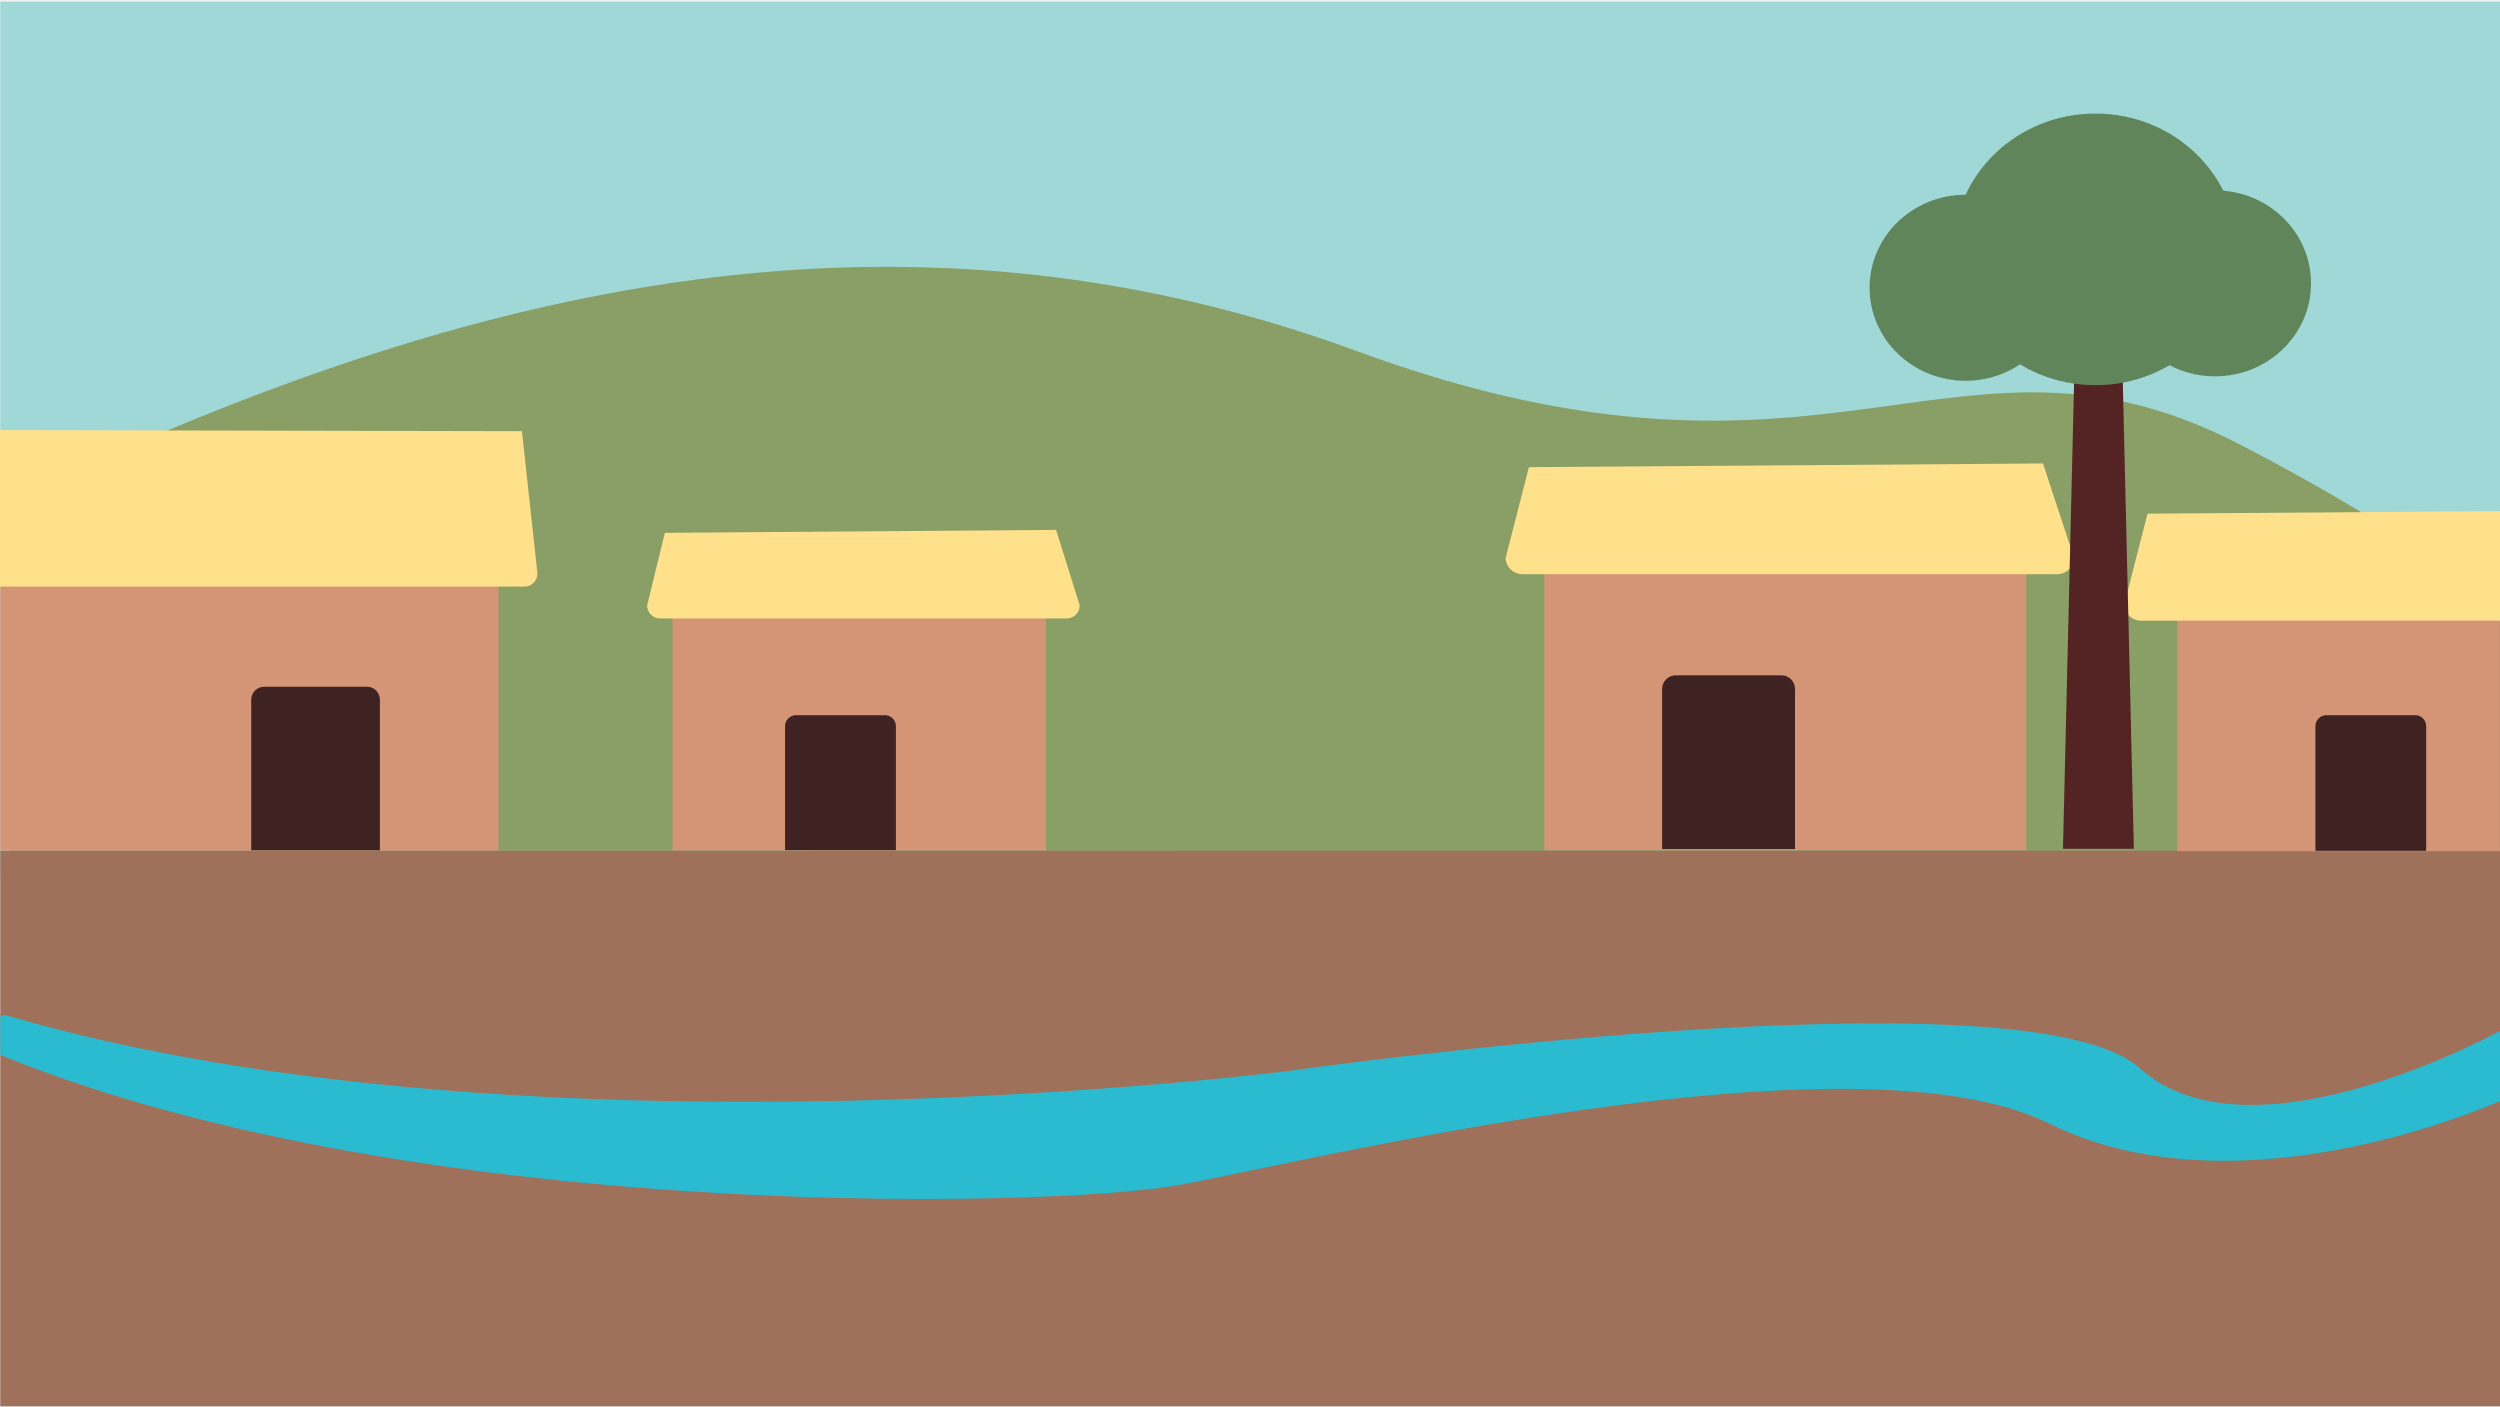
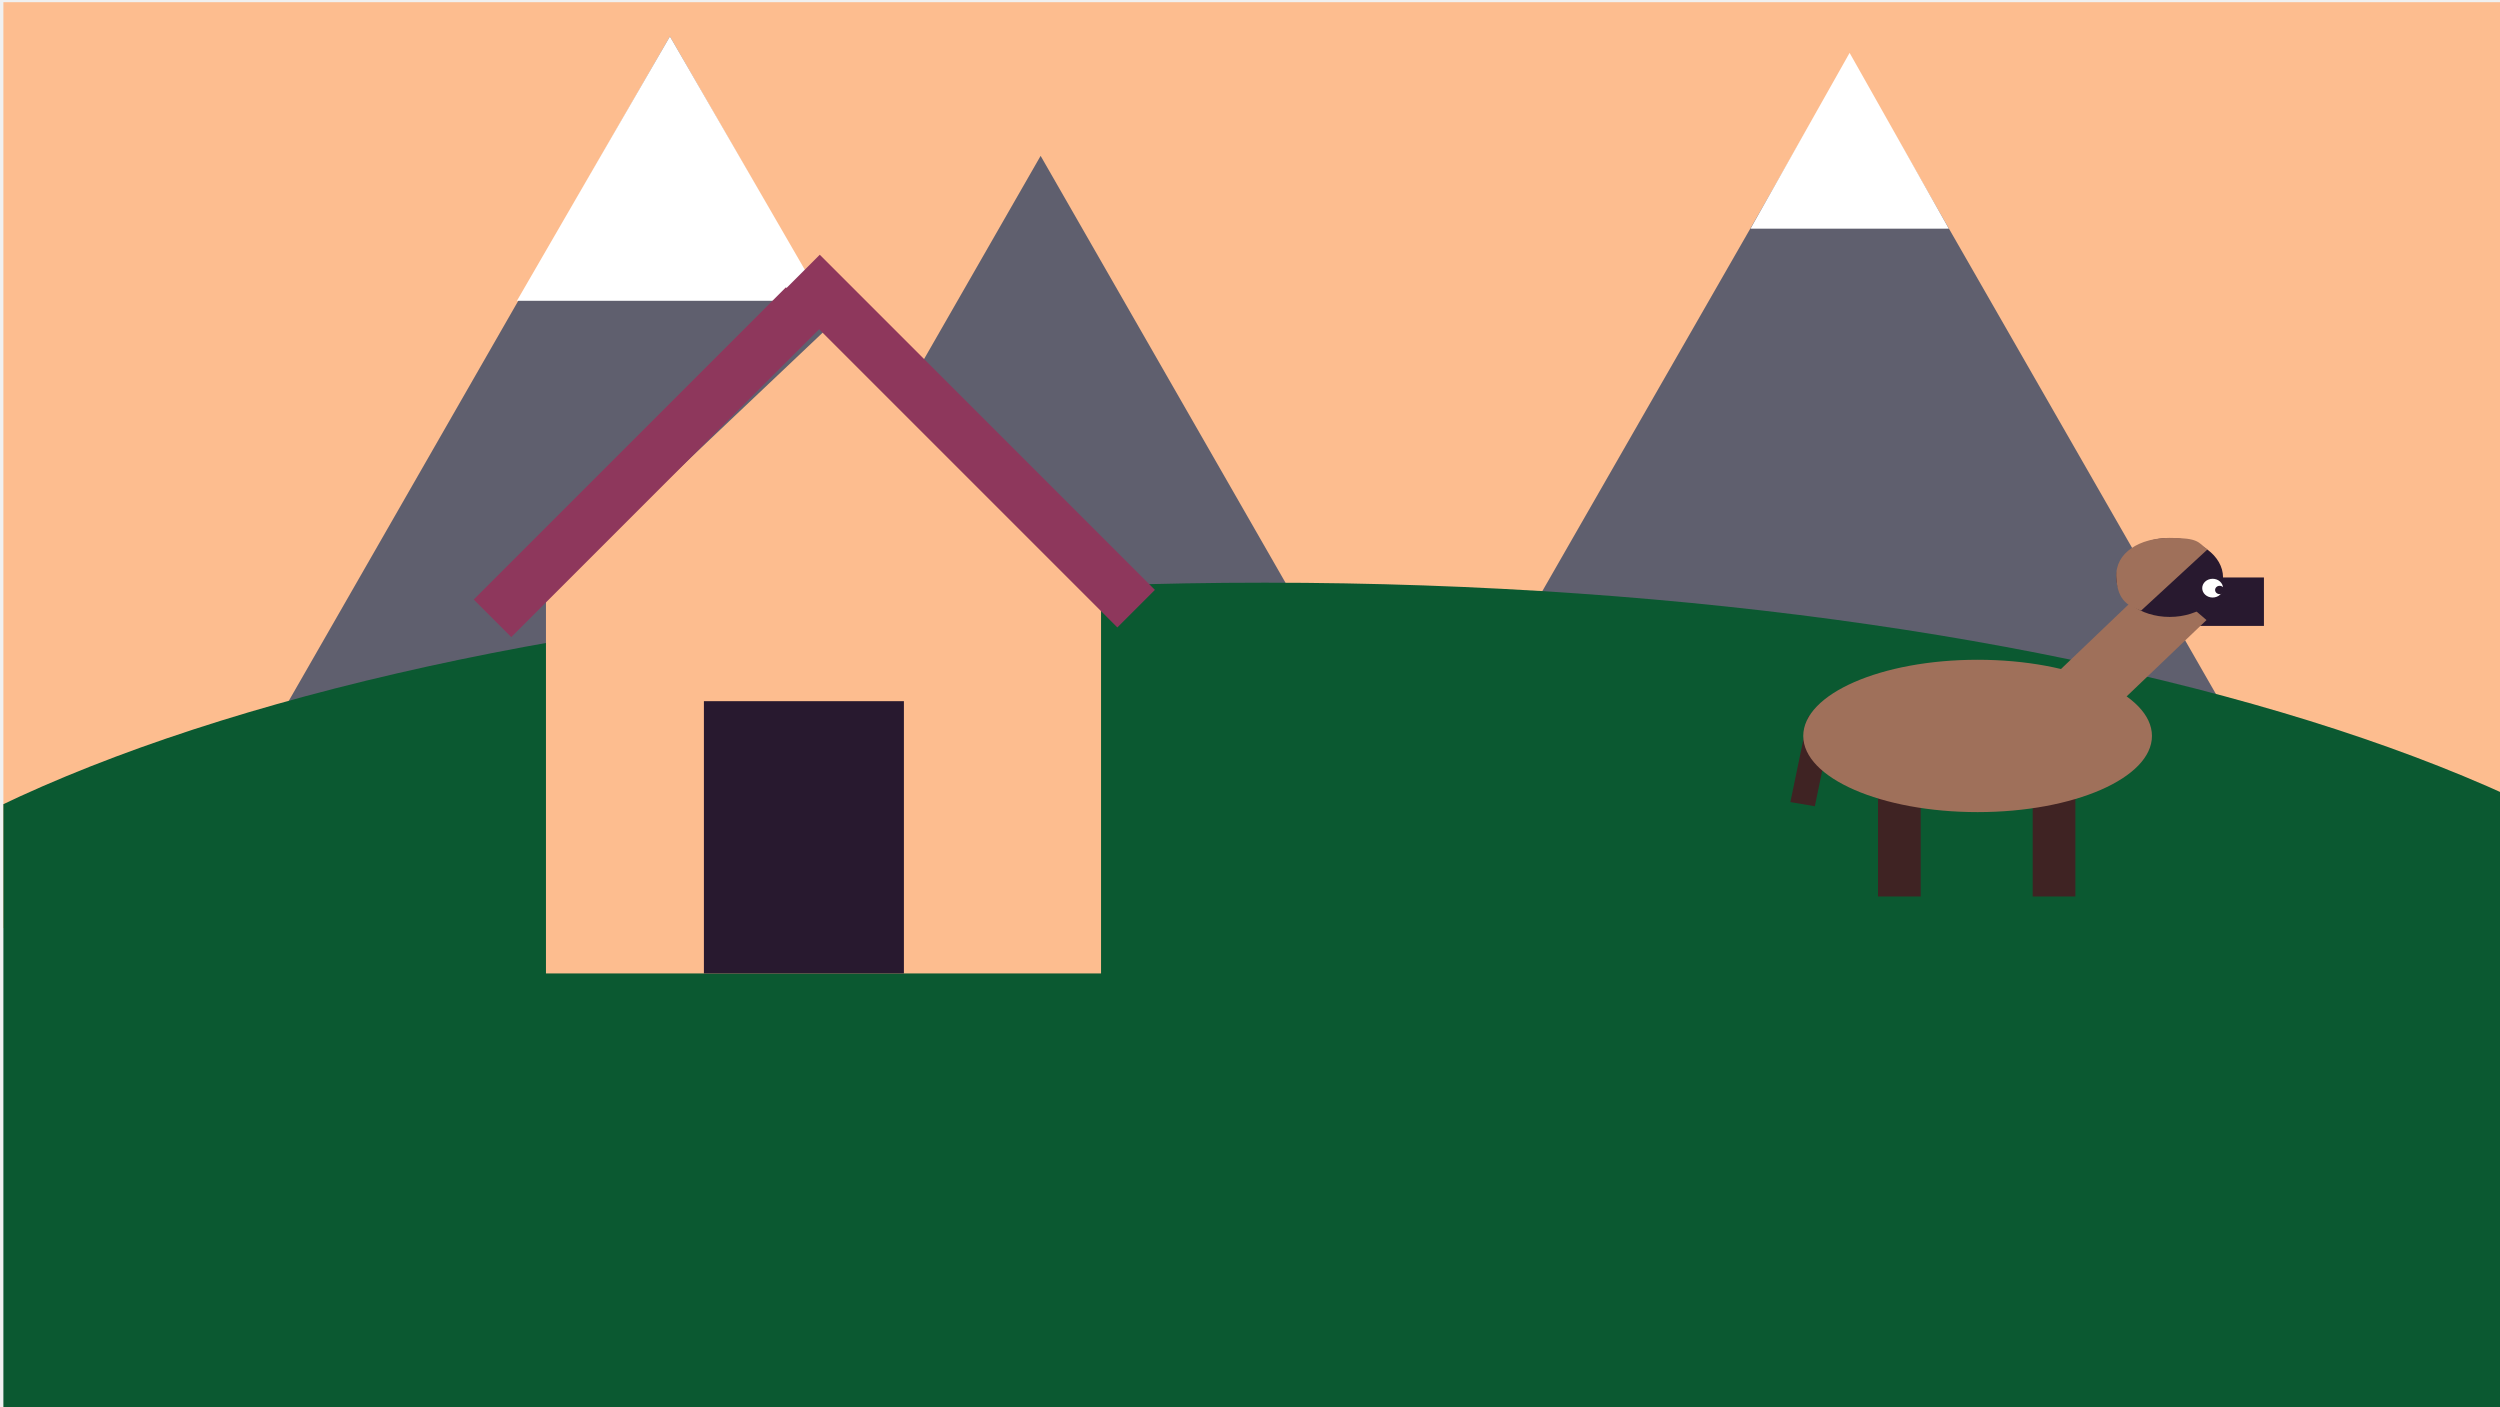
- <svg xmlns="http://www.w3.org/2000/svg" id="Layer_1" data-name="Layer 1" viewBox="0 0 1920 1080">
+ <svg xmlns="http://www.w3.org/2000/svg" id="Layer_1" version="1.1" viewBox="0 0 1920 1080">
  <defs>
    <style>
-       .cls-1 {
-         fill: #ffe08b;
+       .st0 {
+         fill: #5f5f6e;
      }

-       .cls-2 {
+       .st1 {
+         fill: #0b5931;
+       }
+ 
+       .st2 {
        fill: #3f2323;
      }

-       .cls-3 {
+       .st3 {
+         fill: #fff;
+       }
+ 
+       .st4 {
+         fill: #9f705a;
+       }
+ 
+       .st5 {
        fill: none;
      }

-       .cls-4 {
-         fill: #9f705a;
+       .st6 {
+         fill: #fdbd8f;
      }

-       .cls-5 {
-         fill: #d49577;
+       .st7 {
+         fill: #28192f;
      }

-       .cls-6 {
-         fill: #61855a;
+       .st8 {
+         fill: #8e375c;
      }

-       .cls-7 {
-         fill: #a0d8d7;
-       }
- 
-       .cls-8 {
-         fill: #542323;
-       }
- 
-       .cls-9 {
-         fill: #2abbd0;
-       }
- 
-       .cls-10 {
-         fill: #899f66;
-       }
- 
-       .cls-11 {
+       .st9 {
        clip-path: url(#clippath);
      }
    </style>
    <clipPath id="clippath">
-       <rect class="cls-3" x=".2" y=".06" width="1920" height="1080" />
+       <rect class="st5" x="2.6" y="1.7" width="1920" height="1080" />
    </clipPath>
  </defs>
-   <g class="cls-11">
-     <path class="cls-7" d="M1920.62,671.52H-4.67V1.26h1925.29v670.26Z" />
-     <path class="cls-10" d="M7.8,653.38l1921.19.35-.5-157.2s13.04-39.69-206.36-154.2-314.08,61.8-679.75-72.57C683.69,137.96,345.06,222.13,2.64,387.68" />
-     <rect class="cls-4" x="-1.27" y="653.38" width="1925.29" height="430.87" />
-     <rect class="cls-5" x="-.39" y="381.12" width="383.24" height="272.13" />
-     <rect class="cls-5" x="516.46" y="433.18" width="286.87" height="219.97" />
-     <rect class="cls-5" x="1186.01" y="418.31" width="370.2" height="234.71" />
-     <rect class="cls-5" x="1672.17" y="453.04" width="247.75" height="200.69" />
-     <path class="cls-1" d="M402.74,450.49H.02v-120.19l400.82.85,11.91,109.34c0,5.52-4.48,10-10,10h-.01Z" />
-     <path class="cls-1" d="M819.22,474.98h-312.22c-5.52,0-10-4.48-10-10l13.61-55.76,300.47-2.27,18.14,58.03c0,5.52-4.48,10-10,10Z" />
-     <path class="cls-1" d="M1579.73,440.97h-410.26c-7.26,0-13.14-5.6-13.14-12.5l17.88-69.7,394.82-2.83,23.84,72.54c0,6.9-5.88,12.5-13.14,12.5h0Z" />
-     <path class="cls-1" d="M2054.82,476.69h-410.26c-7.26,0-13.14-5.6-13.14-12.5l17.88-69.7,394.82-2.83,23.84,72.54c0,6.9-5.88,12.5-13.14,12.5h0Z" />
-     <path class="cls-2" d="M202.94,527.39h78.83c5.52,0,10,4.48,10,10v115.61h-98.83v-115.61c0-5.52,4.48-10,10-10h0Z" />
-     <path class="cls-2" d="M611.35,549.25h68.27c4.65,0,8.43,3.78,8.43,8.43v95.2h-85.13v-95.2c0-4.65,3.78-8.43,8.43-8.43Z" />
-     <path class="cls-2" d="M1286.96,518.64h81.14c5.78,0,10.48,4.69,10.48,10.48v122.97h-102.09v-122.97c0-5.78,4.69-10.48,10.48-10.48h-.01Z" />
-     <path class="cls-2" d="M1786.68,549.25h68.17c4.66,0,8.45,3.79,8.45,8.45v95.7h-85.06v-95.7c0-4.66,3.79-8.45,8.45-8.45h0Z" />
-     <polygon class="cls-8" points="1638.8 651.87 1584.37 651.87 1593.44 270.89 1629.72 268.62 1638.8 651.87" />
-     <ellipse class="cls-6" cx="1609.31" cy="191.52" rx="108.85" ry="104.31" />
-     <ellipse class="cls-6" cx="1701.16" cy="217.6" rx="73.7" ry="71.43" />
-     <ellipse class="cls-6" cx="1509.54" cy="221" rx="73.7" ry="71.43" />
-     <path class="cls-9" d="M3.65,779.47c404.79,119.06,989.86,42.52,989.86,42.52,0,0,562.96-79.94,649.7-1.7s280.63-30.61,280.63-30.61l3.4,52.72s-202.39,95.24-353.76,20.41-573.47,30.37-670.11,47.62c-96.91,17.3-614.99,30.53-931.34-112.33-316.35-142.87-95.94,23.89-95.94,23.89" />
+   <g class="st9">
+     <g>
+       <rect class="st6" x="2.4" y="1.6" width="1920" height="711.2" />
+       <polygon class="st0" points="514.5 28 213.9 552 815 552 514.5 28" />
+       <polygon class="st0" points="799.2 119.7 498.6 643.7 1099.8 643.7 799.2 119.7" />
+       <polygon class="st0" points="1420.5 42.6 1119.9 566.6 1721.1 566.6 1420.5 42.6" />
+       <path class="st1" d="M971.5,447.5c658.8,0,1192.8,182.8,1192.8,408.2s-534,408.2-1192.8,408.2c-658.8,0-1192.8-182.8-1192.8-408.2S312.7,447.5,971.5,447.5Z" />
+       <polygon class="st3" points="514.5 28 397 231 631.9 231 514.5 28" />
+       <polygon class="st6" points="633.7 253.7 419.4 456.7 848 456.7 633.7 253.7" />
+       <polygon class="st3" points="1420.5 40.6 1344.4 175.6 1496.7 175.6 1420.5 40.6" />
+     </g>
+   </g>
+   <rect class="st6" x="419.3" y="455.1" width="426.3" height="292.5" />
+   <rect class="st8" x="328.5" y="334.5" width="339.1" height="40.8" transform="translate(-105 456.2) rotate(-45)" />
+   <rect class="st8" x="561.8" y="318.3" width="364" height="40.8" transform="translate(1030.3 1104.2) rotate(-135)" />
+   <rect class="st7" x="540.6" y="538.5" width="153.6" height="209.1" />
+   <g>
+     <rect class="st2" x="1442.3" y="584.6" width="32.8" height="103.9" />
+     <rect class="st2" x="1561.1" y="584.6" width="32.8" height="103.9" />
+     <polygon class="st2" points="1393.8 619.2 1375 616 1388.7 550 1407.5 553.2 1393.8 619.2" />
+     <ellipse class="st4" cx="1518.8" cy="565.2" rx="133.9" ry="58.5" />
+     <rect class="st7" x="1666.3" y="443.5" width="72.4" height="37.2" />
+     <polygon class="st4" points="1615.7 551.6 1577.5 518.9 1656.4 443.5 1694.6 476.2 1615.7 551.6" />
+     <ellipse class="st7" cx="1666.3" cy="443.5" rx="41" ry="30.3" />
+     <ellipse class="st3" cx="1699.3" cy="451.7" rx="8" ry="7.2" />
+     <ellipse class="st7" cx="1704.7" cy="453.1" rx="3.5" ry="3.2" />
+     <path class="st4" d="M1644.3,469c-8.2-3.3-18.1-6.3-19-25.6s18.3-30.3,41-30.3,21.6,3.4,29,8.9" />
  </g>
</svg>
